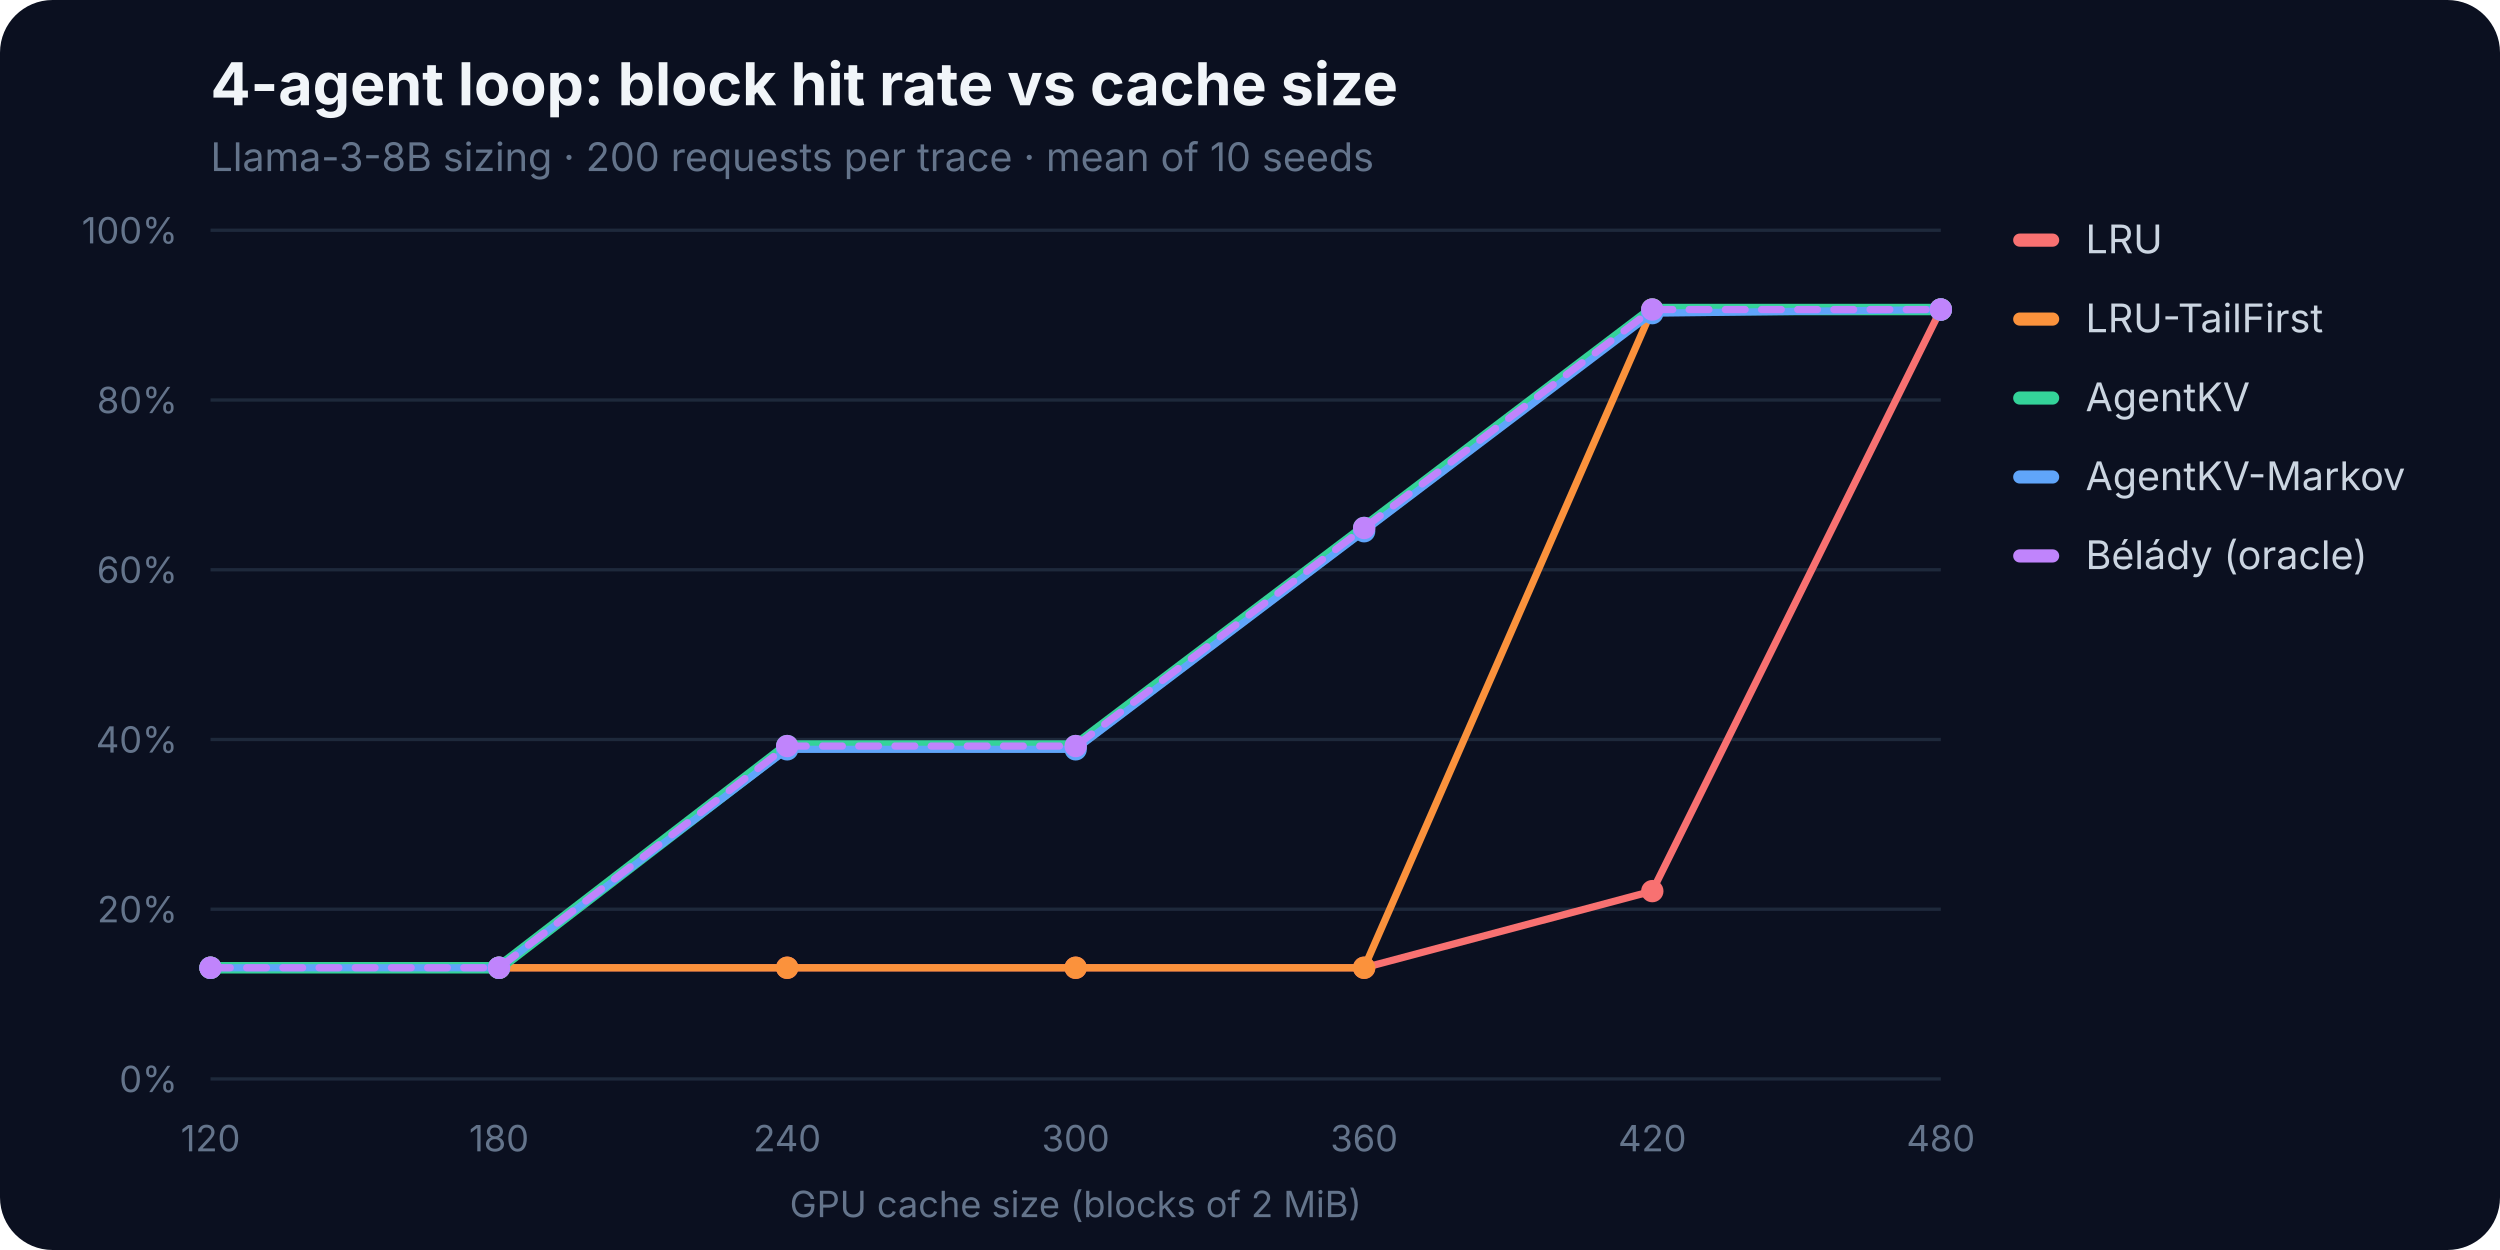
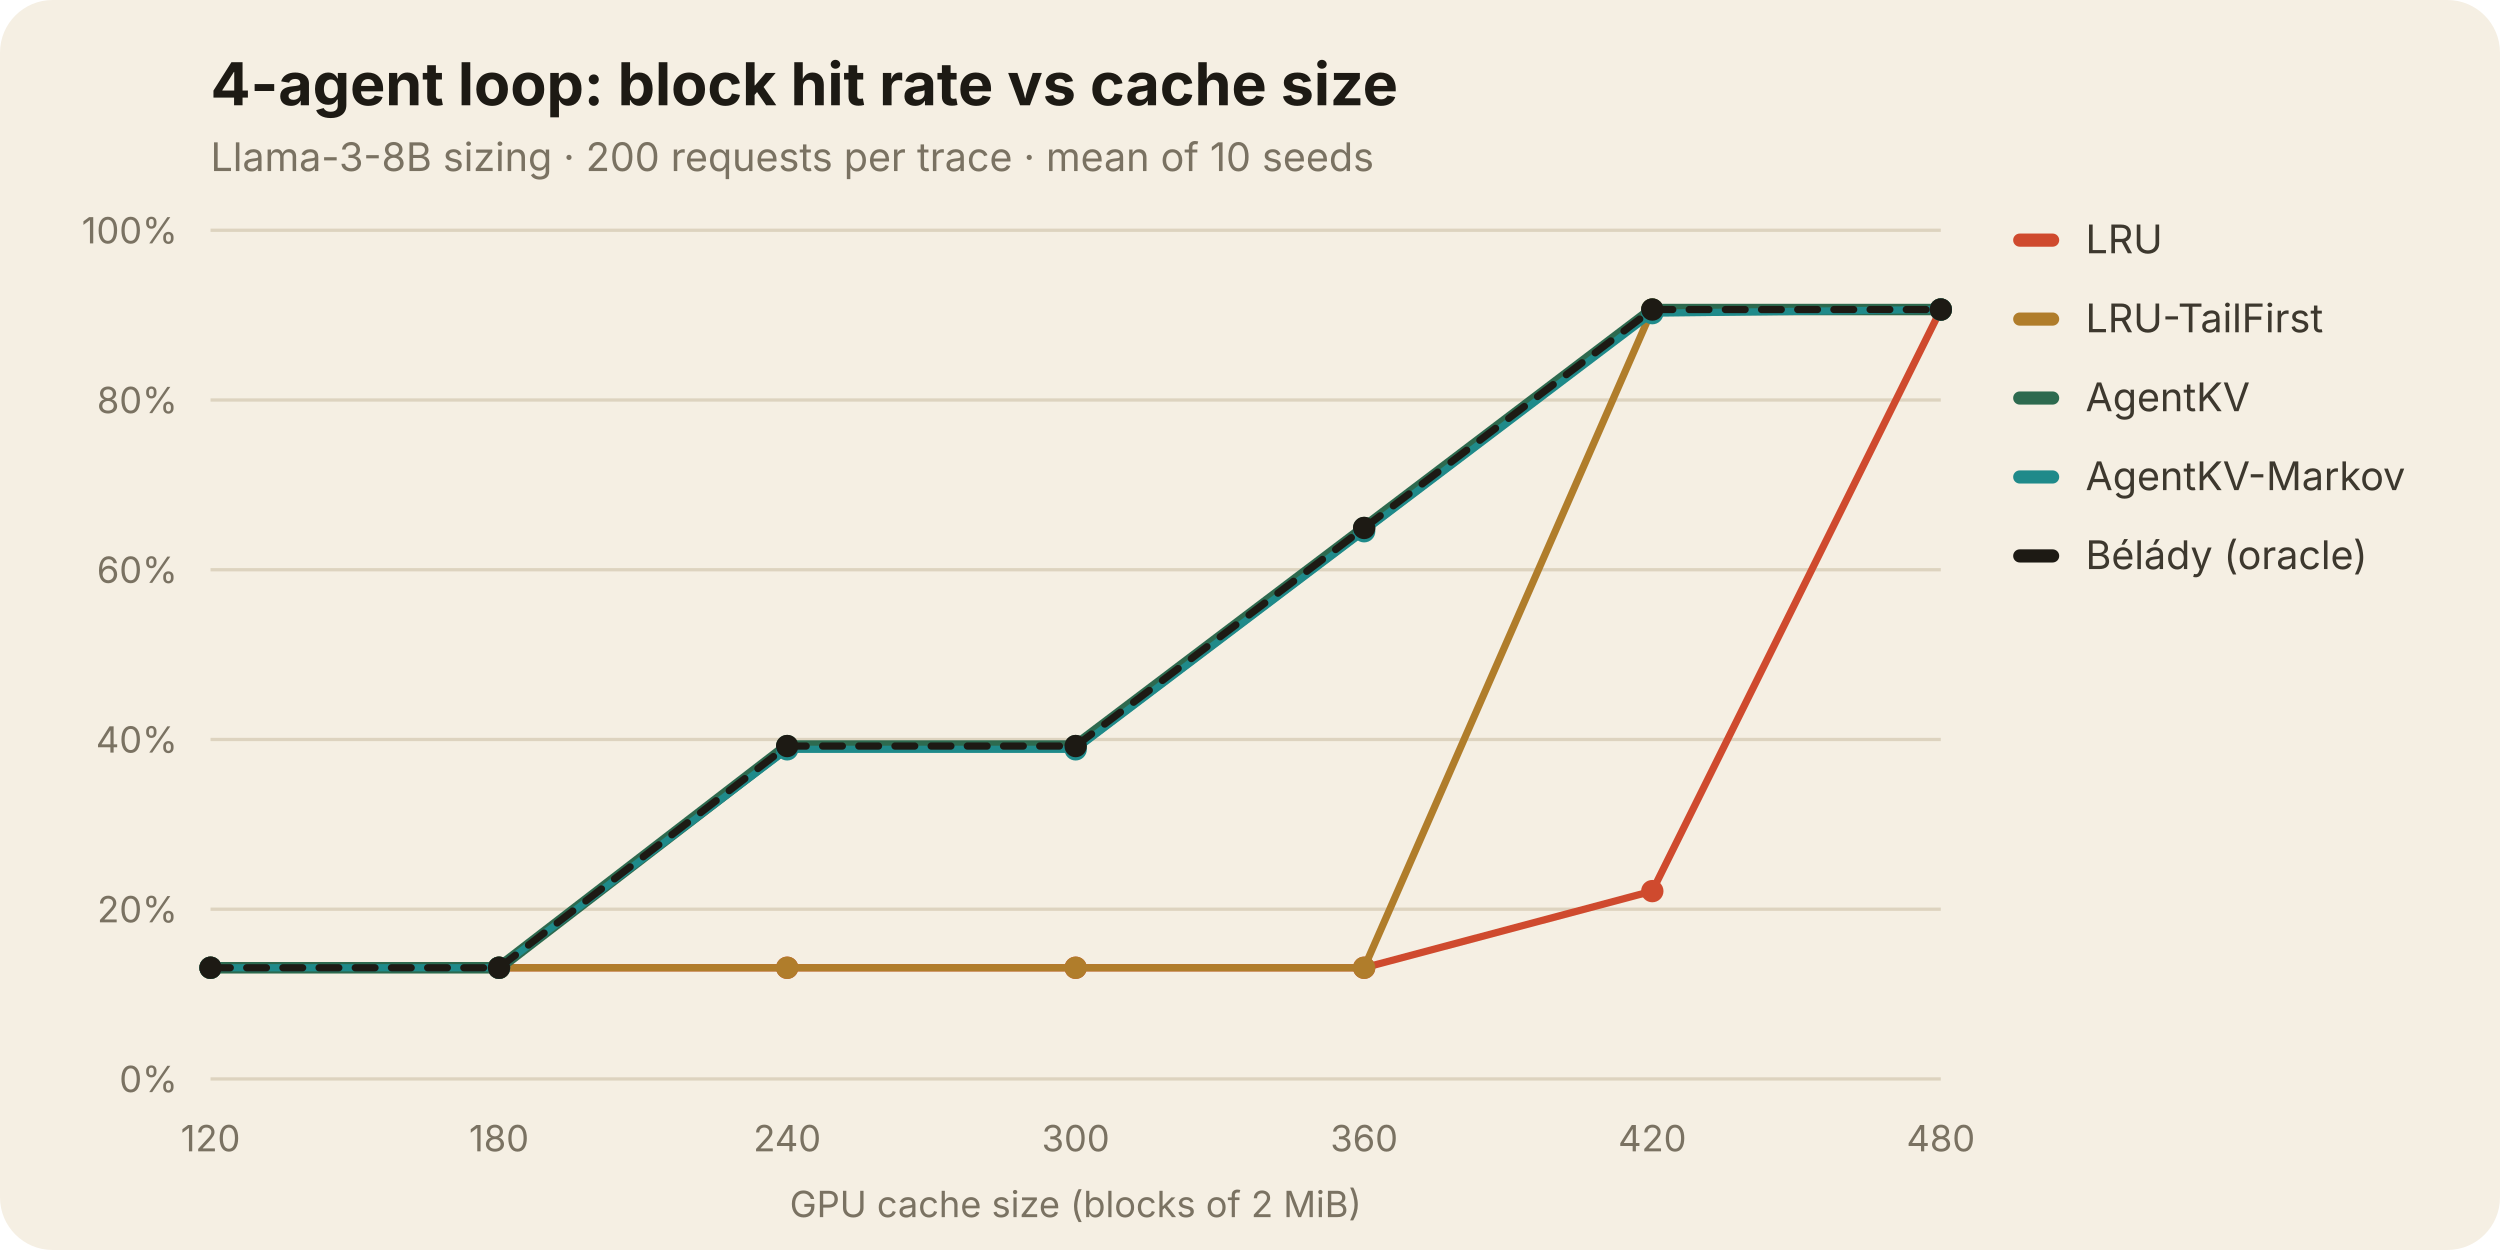
<svg xmlns="http://www.w3.org/2000/svg" viewBox="0 0 760 380" width="760" height="380" font-family="Inter,Segoe UI,Helvetica,Arial,sans-serif">
-   <rect width="760" height="380" rx="16" fill="#0b1020" />
-   <text x="64" y="32" fill="#f1f5f9" font-size="18" font-weight="700">4-agent loop: block hit rate vs cache size</text>
-   <text x="64" y="52" fill="#64748b" font-size="12">Llama-3-8B sizing · 200 requests per trace · mean of 10 seeds</text>
-   <line x1="64" y1="328.0" x2="590" y2="328.0" stroke="#1e293b" />
-   <text x="54" y="332.0" fill="#64748b" font-size="11" text-anchor="end">0%</text>
-   <line x1="64" y1="276.4" x2="590" y2="276.4" stroke="#1e293b" />
-   <text x="54" y="280.4" fill="#64748b" font-size="11" text-anchor="end">20%</text>
-   <line x1="64" y1="224.8" x2="590" y2="224.8" stroke="#1e293b" />
-   <text x="54" y="228.8" fill="#64748b" font-size="11" text-anchor="end">40%</text>
-   <line x1="64" y1="173.2" x2="590" y2="173.2" stroke="#1e293b" />
-   <text x="54" y="177.2" fill="#64748b" font-size="11" text-anchor="end">60%</text>
-   <line x1="64" y1="121.6" x2="590" y2="121.6" stroke="#1e293b" />
-   <text x="54" y="125.6" fill="#64748b" font-size="11" text-anchor="end">80%</text>
-   <line x1="64" y1="70.0" x2="590" y2="70.0" stroke="#1e293b" />
-   <text x="54" y="74.0" fill="#64748b" font-size="11" text-anchor="end">100%</text>
-   <text x="64.0" y="350" fill="#64748b" font-size="11" text-anchor="middle">120</text>
-   <text x="151.7" y="350" fill="#64748b" font-size="11" text-anchor="middle">180</text>
-   <text x="239.3" y="350" fill="#64748b" font-size="11" text-anchor="middle">240</text>
-   <text x="327.0" y="350" fill="#64748b" font-size="11" text-anchor="middle">300</text>
-   <text x="414.7" y="350" fill="#64748b" font-size="11" text-anchor="middle">360</text>
-   <text x="502.3" y="350" fill="#64748b" font-size="11" text-anchor="middle">420</text>
-   <text x="590.0" y="350" fill="#64748b" font-size="11" text-anchor="middle">480</text>
-   <text x="327.0" y="370" fill="#64748b" font-size="11" text-anchor="middle">GPU cache size (blocks of 2 MiB)</text>
-   <polyline points="64.0,294.2 151.7,294.2 239.3,294.2 327.0,294.2 414.7,294.2 502.3,270.9 590.0,94.1" fill="none" stroke="#f87171" stroke-width="2.2" stroke-linejoin="round" stroke-linecap="round" />
-   <circle cx="64.0" cy="294.2" r="3.4" fill="#f87171" />
-   <circle cx="151.7" cy="294.2" r="3.4" fill="#f87171" />
-   <circle cx="239.3" cy="294.2" r="3.4" fill="#f87171" />
-   <circle cx="327.0" cy="294.2" r="3.4" fill="#f87171" />
-   <circle cx="414.7" cy="294.2" r="3.4" fill="#f87171" />
-   <circle cx="502.3" cy="270.9" r="3.4" fill="#f87171" />
-   <circle cx="590.0" cy="94.1" r="3.4" fill="#f87171" />
-   <rect x="612" y="71" width="14" height="4" rx="2" fill="#f87171" />
-   <text x="634" y="77" fill="#cbd5e1" font-size="12">LRU</text>
-   <polyline points="64.0,294.2 151.7,294.2 239.3,294.2 327.0,294.2 414.7,294.2 502.3,94.1 590.0,94.1" fill="none" stroke="#fb923c" stroke-width="2.2" stroke-linejoin="round" stroke-linecap="round" />
-   <circle cx="64.0" cy="294.2" r="3.4" fill="#fb923c" />
-   <circle cx="151.7" cy="294.2" r="3.4" fill="#fb923c" />
-   <circle cx="239.3" cy="294.2" r="3.4" fill="#fb923c" />
-   <circle cx="327.0" cy="294.2" r="3.4" fill="#fb923c" />
-   <circle cx="414.7" cy="294.2" r="3.4" fill="#fb923c" />
-   <circle cx="502.3" cy="94.1" r="3.4" fill="#fb923c" />
-   <circle cx="590.0" cy="94.1" r="3.4" fill="#fb923c" />
-   <rect x="612" y="95" width="14" height="4" rx="2" fill="#fb923c" />
-   <text x="634" y="101" fill="#cbd5e1" font-size="12">LRU-TailFirst</text>
-   <polyline points="64.0,294.2 151.7,294.2 239.3,226.8 327.0,226.8 414.7,160.5 502.3,94.1 590.0,94.1" fill="none" stroke="#34d399" stroke-width="3.5" stroke-linejoin="round" stroke-linecap="round" />
-   <circle cx="64.0" cy="294.2" r="3.4" fill="#34d399" />
-   <circle cx="151.7" cy="294.2" r="3.4" fill="#34d399" />
-   <circle cx="239.3" cy="226.8" r="3.4" fill="#34d399" />
-   <circle cx="327.0" cy="226.8" r="3.4" fill="#34d399" />
-   <circle cx="414.7" cy="160.5" r="3.4" fill="#34d399" />
-   <circle cx="502.3" cy="94.1" r="3.4" fill="#34d399" />
-   <circle cx="590.0" cy="94.1" r="3.4" fill="#34d399" />
-   <rect x="612" y="119" width="14" height="4" rx="2" fill="#34d399" />
-   <text x="634" y="125" fill="#cbd5e1" font-size="12">AgentKV</text>
-   <polyline points="64.0,294.2 151.7,294.2 239.3,227.8 327.0,227.8 414.7,161.5 502.3,95.2 590.0,94.1" fill="none" stroke="#60a5fa" stroke-width="2.2" stroke-linejoin="round" stroke-linecap="round" />
-   <circle cx="64.0" cy="294.2" r="3.4" fill="#60a5fa" />
-   <circle cx="151.7" cy="294.2" r="3.4" fill="#60a5fa" />
-   <circle cx="239.3" cy="227.8" r="3.4" fill="#60a5fa" />
-   <circle cx="327.0" cy="227.8" r="3.4" fill="#60a5fa" />
-   <circle cx="414.7" cy="161.5" r="3.4" fill="#60a5fa" />
-   <circle cx="502.3" cy="95.2" r="3.4" fill="#60a5fa" />
-   <circle cx="590.0" cy="94.1" r="3.4" fill="#60a5fa" />
-   <rect x="612" y="143" width="14" height="4" rx="2" fill="#60a5fa" />
-   <text x="634" y="149" fill="#cbd5e1" font-size="12">AgentKV-Markov</text>
-   <polyline points="64.0,294.2 151.7,294.2 239.3,226.8 327.0,226.8 414.7,160.5 502.3,94.1 590.0,94.1" fill="none" stroke="#c084fc" stroke-width="2.2" stroke-linejoin="round" stroke-linecap="round" stroke-dasharray="6 5" />
-   <circle cx="64.0" cy="294.2" r="3.4" fill="#c084fc" />
-   <circle cx="151.7" cy="294.2" r="3.4" fill="#c084fc" />
-   <circle cx="239.3" cy="226.8" r="3.4" fill="#c084fc" />
-   <circle cx="327.0" cy="226.8" r="3.4" fill="#c084fc" />
-   <circle cx="414.7" cy="160.5" r="3.4" fill="#c084fc" />
-   <circle cx="502.3" cy="94.1" r="3.4" fill="#c084fc" />
-   <circle cx="590.0" cy="94.1" r="3.4" fill="#c084fc" />
-   <rect x="612" y="167" width="14" height="4" rx="2" fill="#c084fc" />
-   <text x="634" y="173" fill="#cbd5e1" font-size="12">Bélády (oracle)</text>
+   <rect width="760" height="380" rx="16" fill="#f5efe3" />
+   <text x="64" y="32" fill="#1d1a14" font-size="18" font-weight="700">4-agent loop: block hit rate vs cache size</text>
+   <text x="64" y="52" fill="#7a7262" font-size="12">Llama-3-8B sizing · 200 requests per trace · mean of 10 seeds</text>
+   <line x1="64" y1="328.0" x2="590" y2="328.0" stroke="#ddd3bf" />
+   <text x="54" y="332.0" fill="#7a7262" font-size="11" text-anchor="end">0%</text>
+   <line x1="64" y1="276.4" x2="590" y2="276.4" stroke="#ddd3bf" />
+   <text x="54" y="280.4" fill="#7a7262" font-size="11" text-anchor="end">20%</text>
+   <line x1="64" y1="224.8" x2="590" y2="224.8" stroke="#ddd3bf" />
+   <text x="54" y="228.8" fill="#7a7262" font-size="11" text-anchor="end">40%</text>
+   <line x1="64" y1="173.2" x2="590" y2="173.2" stroke="#ddd3bf" />
+   <text x="54" y="177.2" fill="#7a7262" font-size="11" text-anchor="end">60%</text>
+   <line x1="64" y1="121.6" x2="590" y2="121.6" stroke="#ddd3bf" />
+   <text x="54" y="125.6" fill="#7a7262" font-size="11" text-anchor="end">80%</text>
+   <line x1="64" y1="70.0" x2="590" y2="70.0" stroke="#ddd3bf" />
+   <text x="54" y="74.0" fill="#7a7262" font-size="11" text-anchor="end">100%</text>
+   <text x="64.0" y="350" fill="#7a7262" font-size="11" text-anchor="middle">120</text>
+   <text x="151.7" y="350" fill="#7a7262" font-size="11" text-anchor="middle">180</text>
+   <text x="239.3" y="350" fill="#7a7262" font-size="11" text-anchor="middle">240</text>
+   <text x="327.0" y="350" fill="#7a7262" font-size="11" text-anchor="middle">300</text>
+   <text x="414.7" y="350" fill="#7a7262" font-size="11" text-anchor="middle">360</text>
+   <text x="502.3" y="350" fill="#7a7262" font-size="11" text-anchor="middle">420</text>
+   <text x="590.0" y="350" fill="#7a7262" font-size="11" text-anchor="middle">480</text>
+   <text x="327.0" y="370" fill="#7a7262" font-size="11" text-anchor="middle">GPU cache size (blocks of 2 MiB)</text>
+   <polyline points="64.0,294.2 151.7,294.2 239.3,294.2 327.0,294.2 414.7,294.2 502.3,270.9 590.0,94.1" fill="none" stroke="#cf4a2e" stroke-width="2.2" stroke-linejoin="round" stroke-linecap="round" />
+   <circle cx="64.0" cy="294.2" r="3.4" fill="#cf4a2e" />
+   <circle cx="151.7" cy="294.2" r="3.4" fill="#cf4a2e" />
+   <circle cx="239.3" cy="294.2" r="3.4" fill="#cf4a2e" />
+   <circle cx="327.0" cy="294.2" r="3.4" fill="#cf4a2e" />
+   <circle cx="414.7" cy="294.2" r="3.4" fill="#cf4a2e" />
+   <circle cx="502.3" cy="270.9" r="3.4" fill="#cf4a2e" />
+   <circle cx="590.0" cy="94.1" r="3.4" fill="#cf4a2e" />
+   <rect x="612" y="71" width="14" height="4" rx="2" fill="#cf4a2e" />
+   <text x="634" y="77" fill="#3d382e" font-size="12">LRU</text>
+   <polyline points="64.0,294.2 151.7,294.2 239.3,294.2 327.0,294.2 414.7,294.2 502.3,94.1 590.0,94.1" fill="none" stroke="#b07d2b" stroke-width="2.2" stroke-linejoin="round" stroke-linecap="round" />
+   <circle cx="64.0" cy="294.2" r="3.4" fill="#b07d2b" />
+   <circle cx="151.7" cy="294.2" r="3.4" fill="#b07d2b" />
+   <circle cx="239.3" cy="294.2" r="3.4" fill="#b07d2b" />
+   <circle cx="327.0" cy="294.2" r="3.4" fill="#b07d2b" />
+   <circle cx="414.7" cy="294.2" r="3.4" fill="#b07d2b" />
+   <circle cx="502.3" cy="94.1" r="3.4" fill="#b07d2b" />
+   <circle cx="590.0" cy="94.1" r="3.4" fill="#b07d2b" />
+   <rect x="612" y="95" width="14" height="4" rx="2" fill="#b07d2b" />
+   <text x="634" y="101" fill="#3d382e" font-size="12">LRU-TailFirst</text>
+   <polyline points="64.0,294.2 151.7,294.2 239.3,226.8 327.0,226.8 414.7,160.5 502.3,94.1 590.0,94.1" fill="none" stroke="#2d6a4f" stroke-width="3.5" stroke-linejoin="round" stroke-linecap="round" />
+   <circle cx="64.0" cy="294.2" r="3.4" fill="#2d6a4f" />
+   <circle cx="151.7" cy="294.2" r="3.4" fill="#2d6a4f" />
+   <circle cx="239.3" cy="226.8" r="3.4" fill="#2d6a4f" />
+   <circle cx="327.0" cy="226.8" r="3.4" fill="#2d6a4f" />
+   <circle cx="414.7" cy="160.5" r="3.4" fill="#2d6a4f" />
+   <circle cx="502.3" cy="94.1" r="3.4" fill="#2d6a4f" />
+   <circle cx="590.0" cy="94.1" r="3.4" fill="#2d6a4f" />
+   <rect x="612" y="119" width="14" height="4" rx="2" fill="#2d6a4f" />
+   <text x="634" y="125" fill="#3d382e" font-size="12">AgentKV</text>
+   <polyline points="64.0,294.2 151.7,294.2 239.3,227.8 327.0,227.8 414.7,161.5 502.3,95.2 590.0,94.1" fill="none" stroke="#1f8a8a" stroke-width="2.2" stroke-linejoin="round" stroke-linecap="round" />
+   <circle cx="64.0" cy="294.2" r="3.4" fill="#1f8a8a" />
+   <circle cx="151.7" cy="294.2" r="3.4" fill="#1f8a8a" />
+   <circle cx="239.3" cy="227.8" r="3.4" fill="#1f8a8a" />
+   <circle cx="327.0" cy="227.8" r="3.4" fill="#1f8a8a" />
+   <circle cx="414.7" cy="161.5" r="3.4" fill="#1f8a8a" />
+   <circle cx="502.3" cy="95.2" r="3.4" fill="#1f8a8a" />
+   <circle cx="590.0" cy="94.1" r="3.4" fill="#1f8a8a" />
+   <rect x="612" y="143" width="14" height="4" rx="2" fill="#1f8a8a" />
+   <text x="634" y="149" fill="#3d382e" font-size="12">AgentKV-Markov</text>
+   <polyline points="64.0,294.2 151.7,294.2 239.3,226.8 327.0,226.8 414.7,160.5 502.3,94.1 590.0,94.1" fill="none" stroke="#1d1a14" stroke-width="2.2" stroke-linejoin="round" stroke-linecap="round" stroke-dasharray="6 5" />
+   <circle cx="64.0" cy="294.2" r="3.4" fill="#1d1a14" />
+   <circle cx="151.7" cy="294.2" r="3.4" fill="#1d1a14" />
+   <circle cx="239.3" cy="226.8" r="3.4" fill="#1d1a14" />
+   <circle cx="327.0" cy="226.8" r="3.4" fill="#1d1a14" />
+   <circle cx="414.7" cy="160.5" r="3.4" fill="#1d1a14" />
+   <circle cx="502.3" cy="94.1" r="3.4" fill="#1d1a14" />
+   <circle cx="590.0" cy="94.1" r="3.4" fill="#1d1a14" />
+   <rect x="612" y="167" width="14" height="4" rx="2" fill="#1d1a14" />
+   <text x="634" y="173" fill="#3d382e" font-size="12">Bélády (oracle)</text>
</svg>
